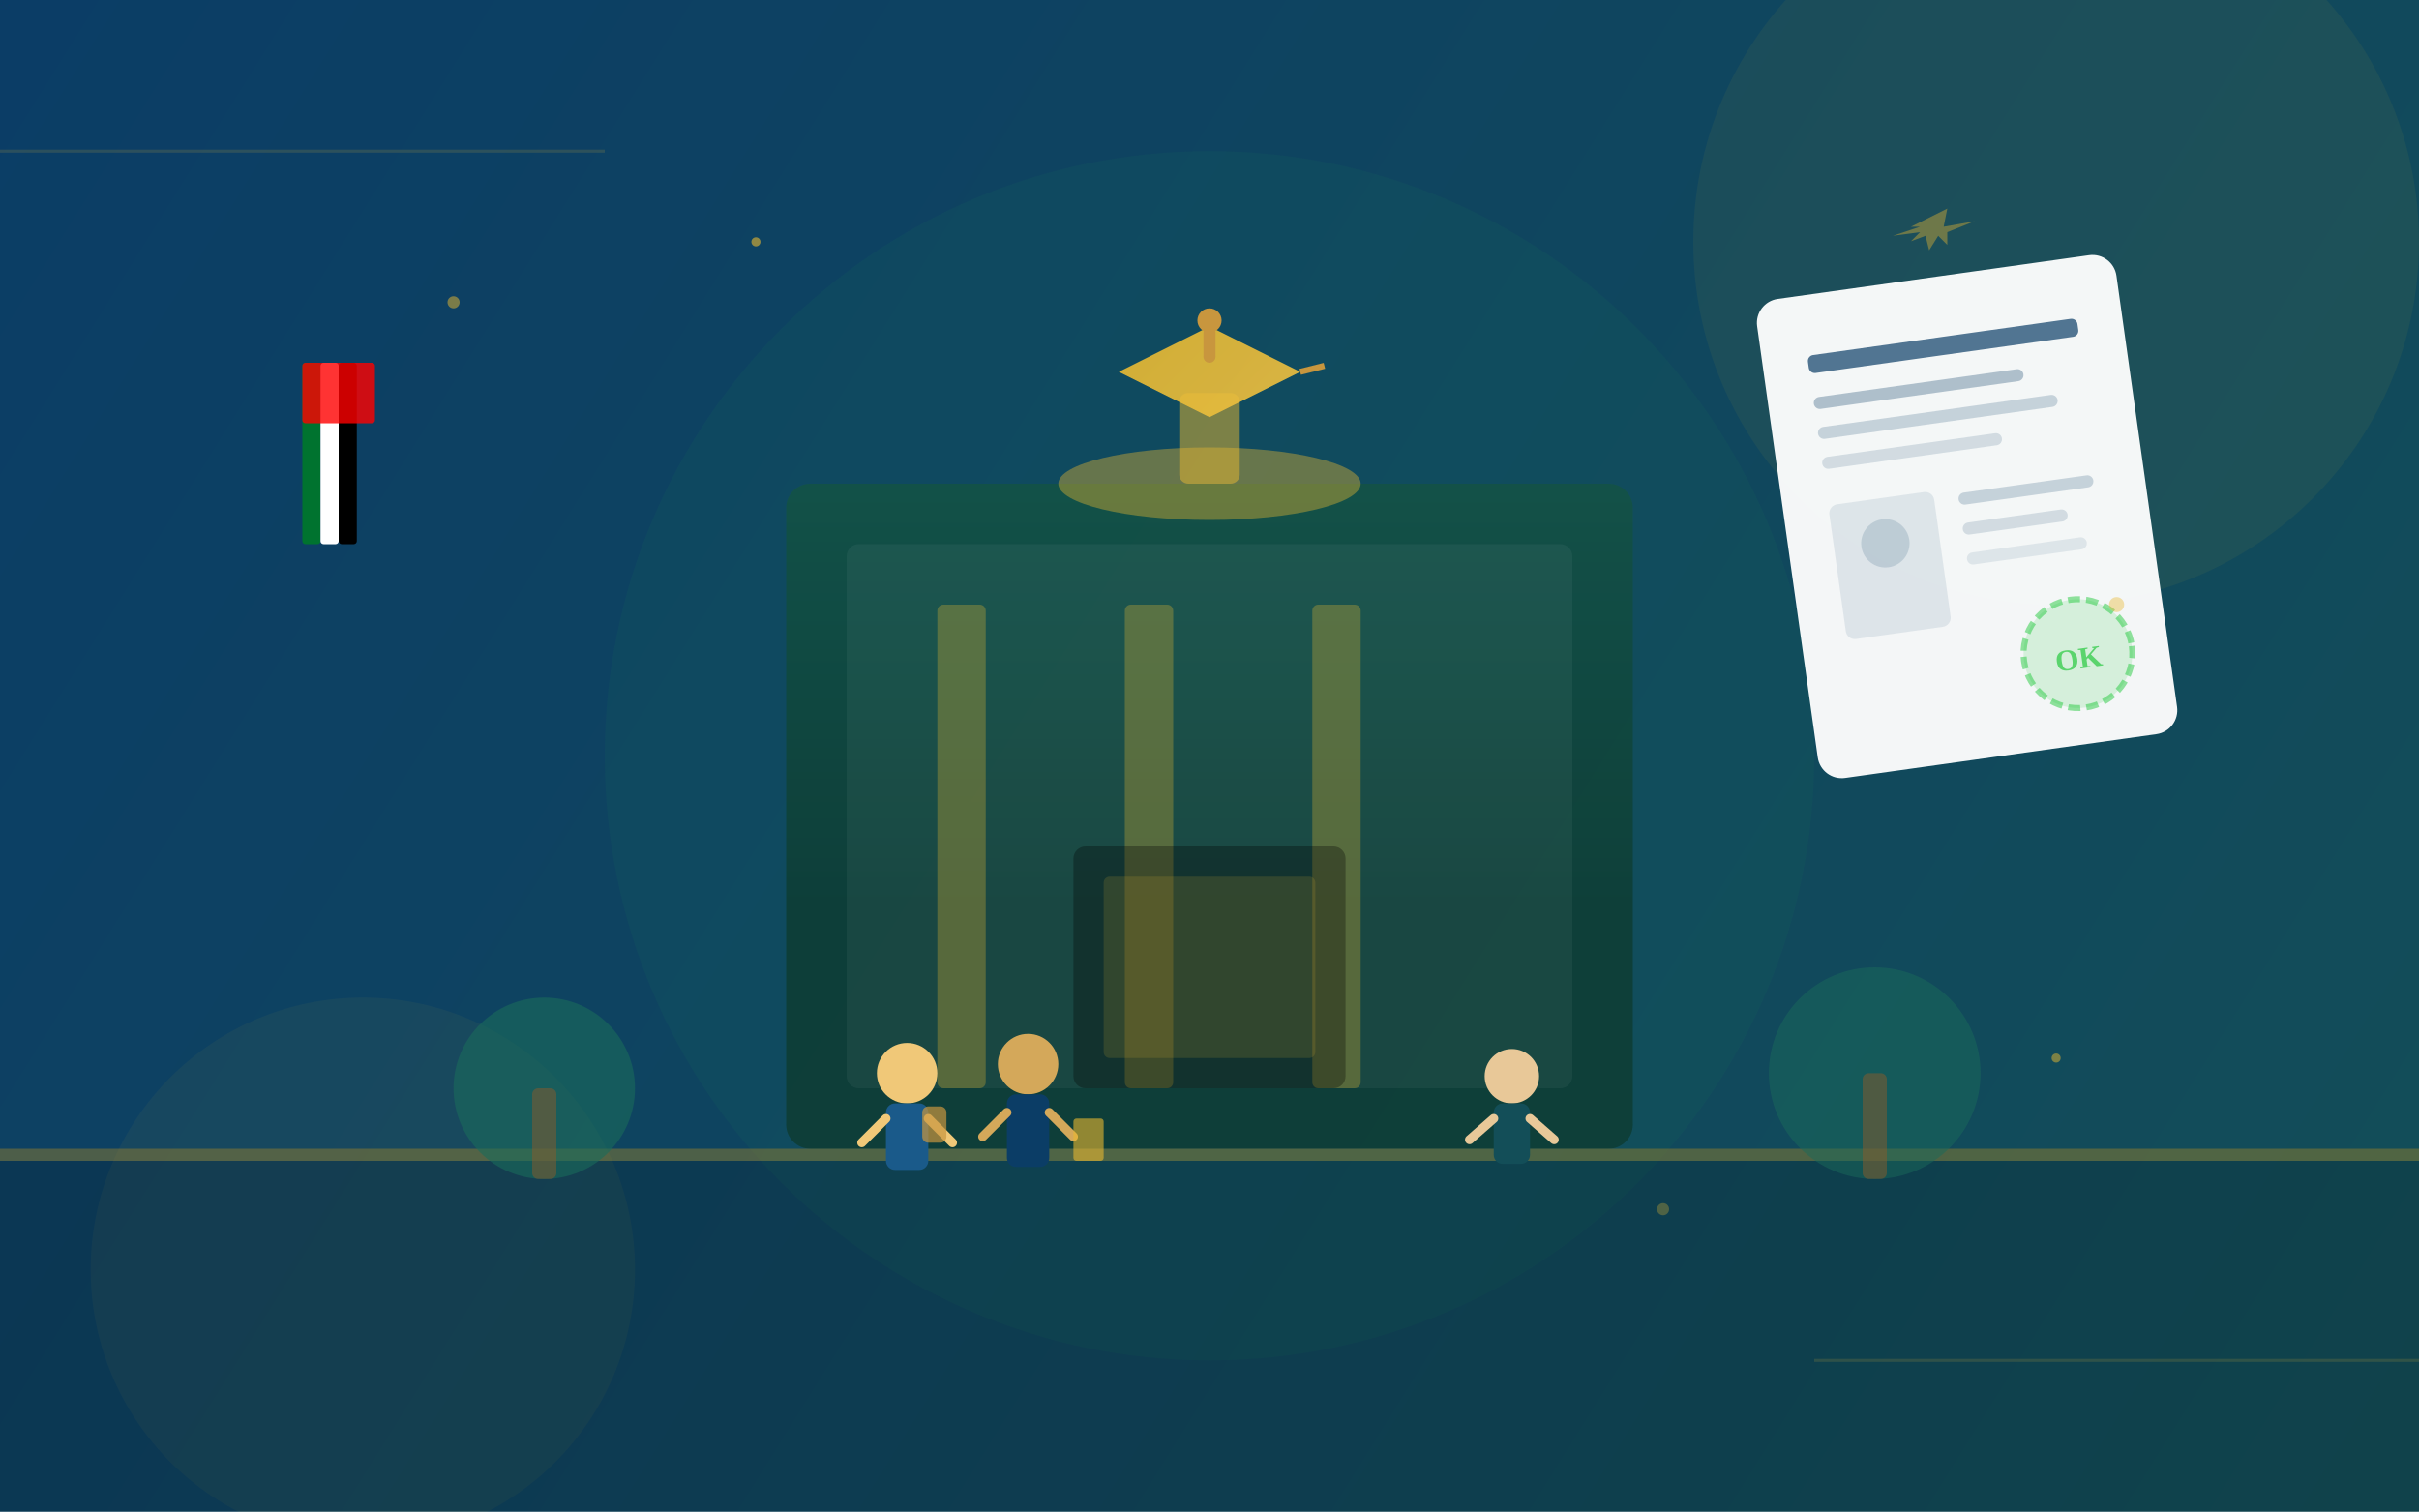
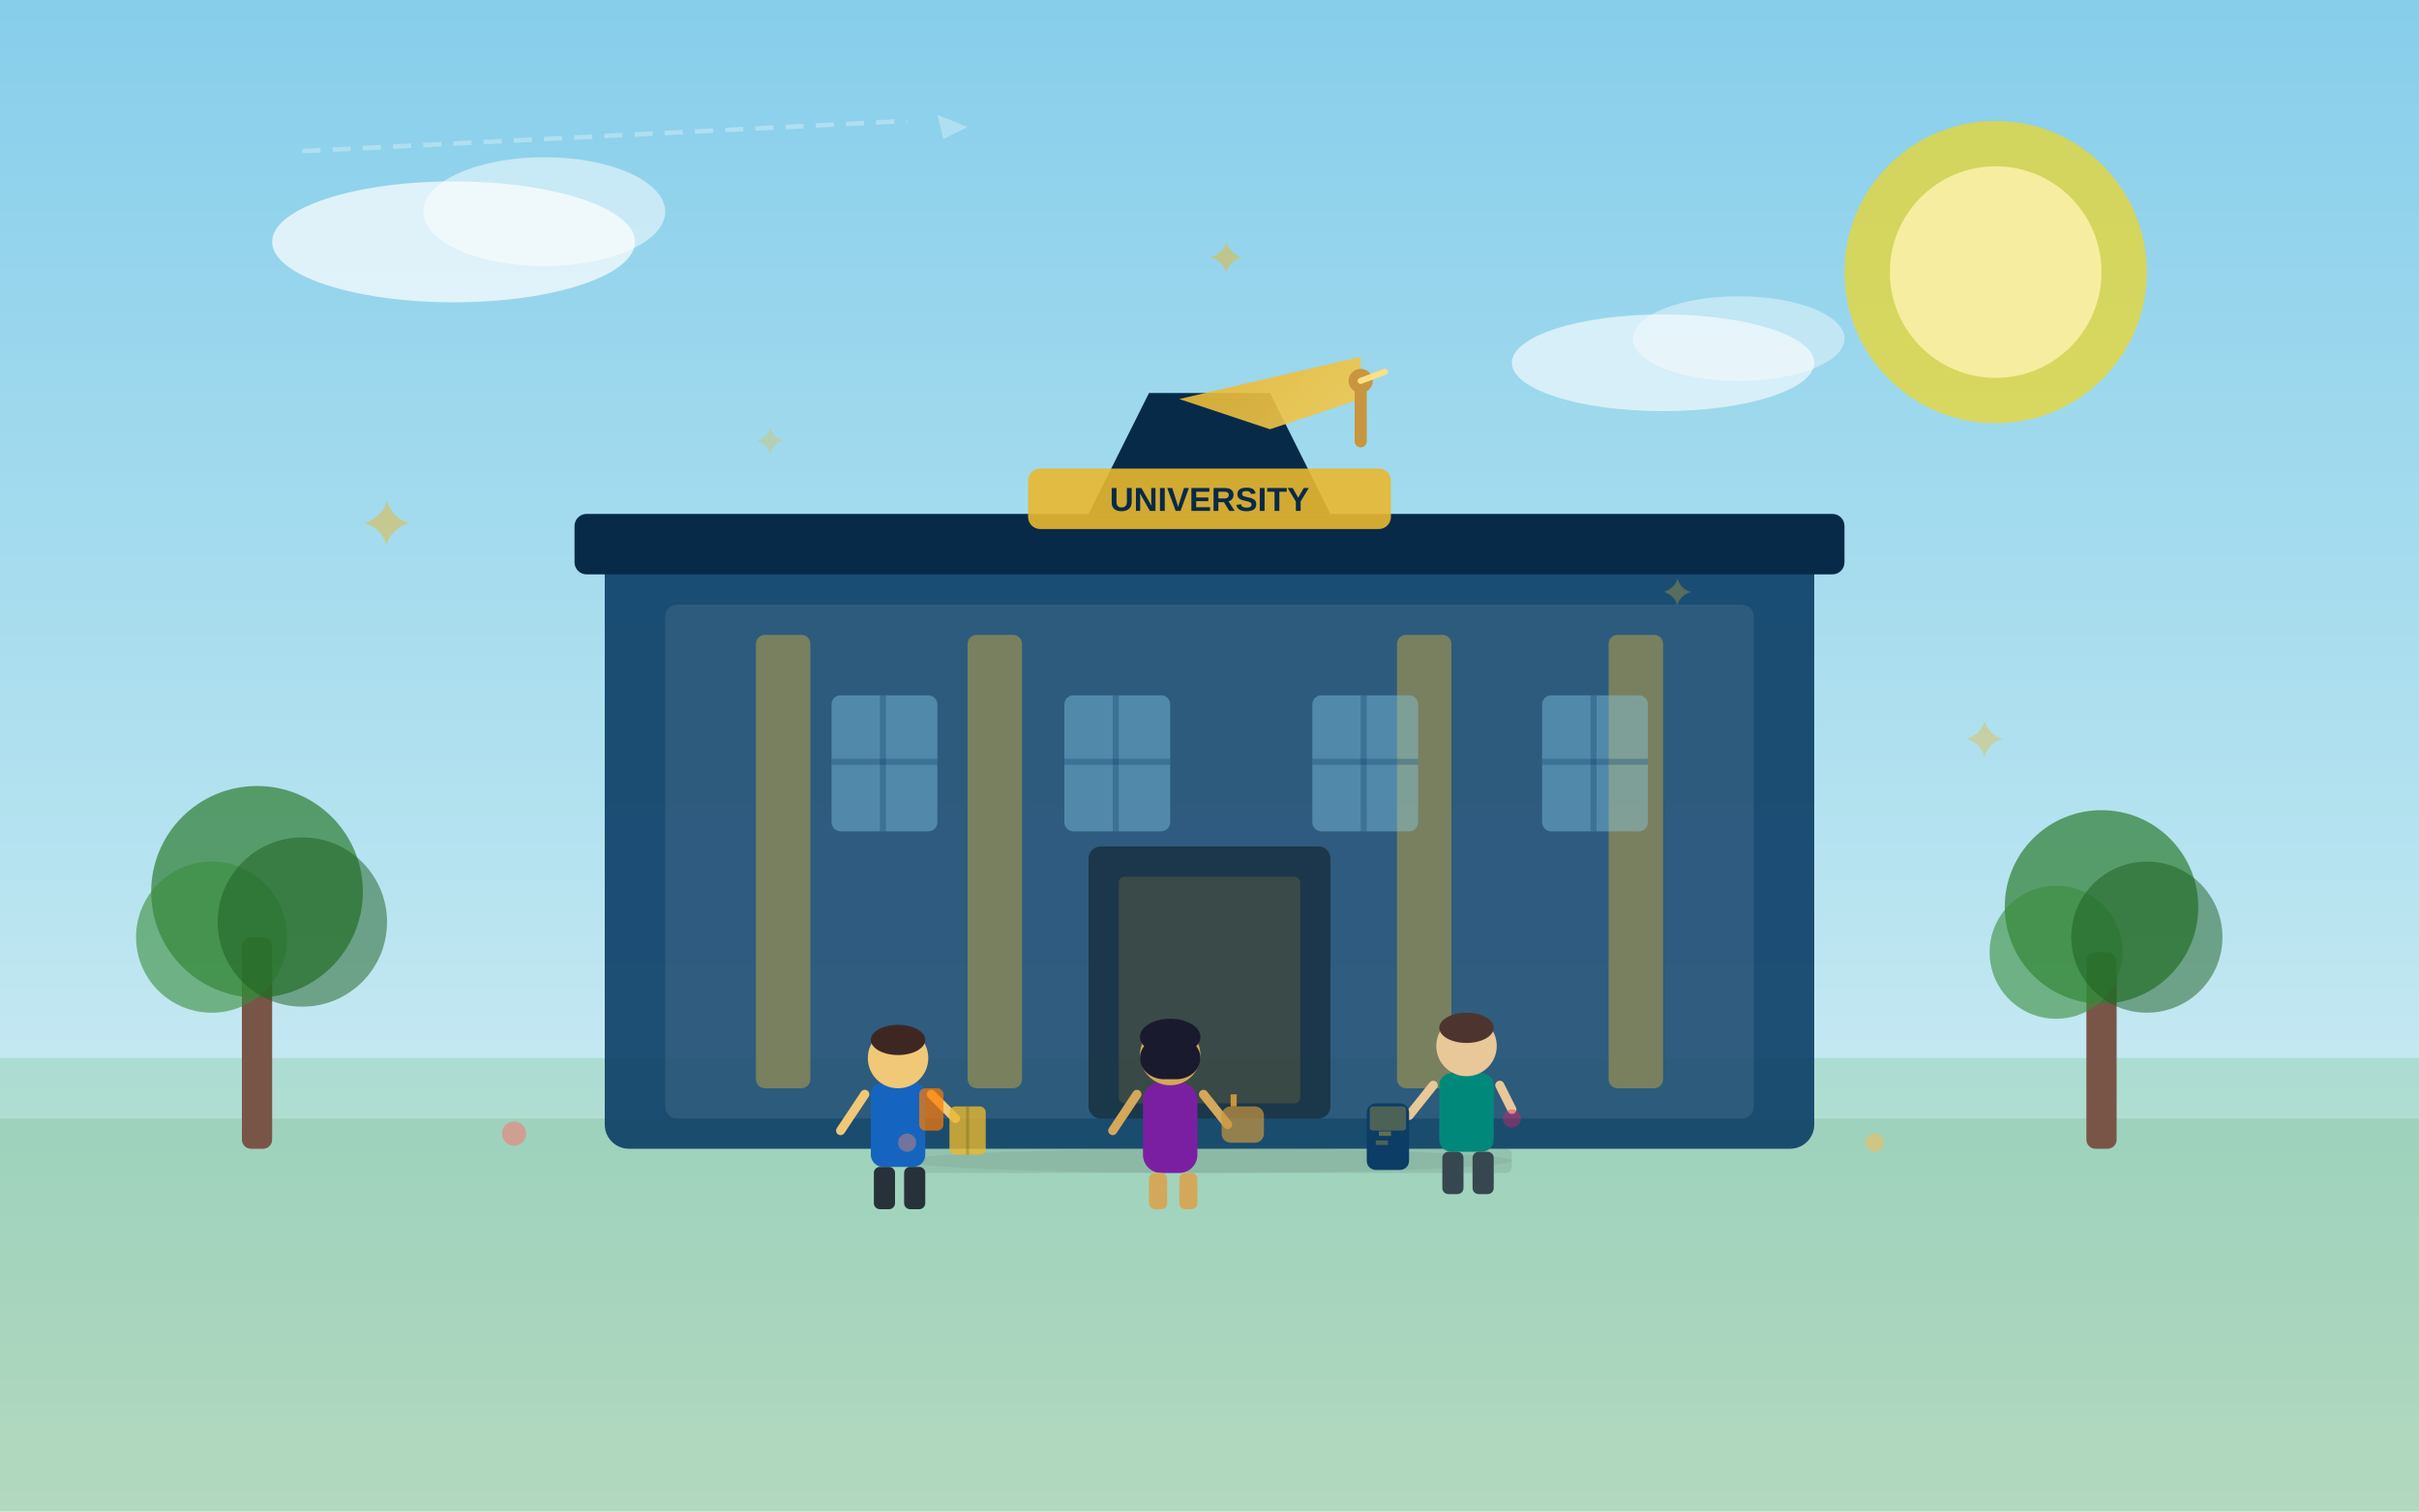
<svg xmlns="http://www.w3.org/2000/svg" viewBox="0 0 800 500" fill="none">
  <defs>
-     <linearGradient id="bg" x1="0" y1="0" x2="800" y2="500" gradientUnits="userSpaceOnUse">
-       <stop offset="0%" stop-color="#0b3d66" />
-       <stop offset="100%" stop-color="#134e58" />
+     <linearGradient id="sky" x1="0" y1="0" x2="0" y2="500" gradientUnits="userSpaceOnUse">
+       <stop offset="0%" stop-color="#87CEEB" />
+       <stop offset="60%" stop-color="#B8E4F0" />
+       <stop offset="100%" stop-color="#E8F4F8" />
    </linearGradient>
-     <linearGradient id="gold" x1="0" y1="0" x2="200" y2="200" gradientUnits="userSpaceOnUse">
+     <linearGradient id="gold" x1="0" y1="0" x2="100" y2="100" gradientUnits="userSpaceOnUse">
      <stop offset="0%" stop-color="#e8b830" />
      <stop offset="100%" stop-color="#ffe082" />
    </linearGradient>
-     <linearGradient id="building" x1="0" y1="0" x2="0" y2="300" gradientUnits="userSpaceOnUse">
-       <stop offset="0%" stop-color="#1a6b5a" />
-       <stop offset="100%" stop-color="#0d3d35" />
-     </linearGradient>
  </defs>
-   <rect width="800" height="500" fill="url(#bg)" />
-   <rect x="0" y="0" width="800" height="500" fill="url(#bg)" opacity="0.9" />
-   <circle cx="680" cy="80" r="120" fill="rgba(232,184,48,0.06)" />
-   <circle cx="120" cy="420" r="90" fill="rgba(232,184,48,0.05)" />
-   <circle cx="400" cy="250" r="200" fill="rgba(26,107,90,0.15)" />
-   <rect x="260" y="160" width="280" height="220" rx="8" fill="url(#building)" opacity="0.9" />
-   <rect x="280" y="180" width="240" height="180" rx="4" fill="rgba(255,255,255,0.05)" />
-   <rect x="310" y="200" width="16" height="160" rx="2" fill="rgba(232,184,48,0.3)" />
-   <rect x="372" y="200" width="16" height="160" rx="2" fill="rgba(232,184,48,0.3)" />
-   <rect x="434" y="200" width="16" height="160" rx="2" fill="rgba(232,184,48,0.3)" />
-   <rect x="355" y="280" width="90" height="80" rx="4" fill="rgba(0,0,0,0.3)" />
-   <rect x="365" y="290" width="70" height="60" rx="2" fill="rgba(232,184,48,0.15)" />
-   <ellipse cx="400" cy="160" rx="50" ry="12" fill="rgba(232,184,48,0.4)" />
-   <rect x="390" y="130" width="20" height="30" rx="3" fill="rgba(232,184,48,0.5)" />
-   <g transform="translate(370, 108)">
-     <polygon points="30,0 60,15 30,30 0,15" fill="url(#gold)" opacity="0.9" />
-     <rect x="28" y="0" width="4" height="12" rx="2" fill="#c8963e" />
-     <circle cx="30" cy="-2" r="4" fill="#c8963e" />
-     <line x1="60" y1="15" x2="68" y2="13" stroke="#c8963e" stroke-width="2" />
+   <rect width="800" height="500" fill="url(#sky)" />
+   <circle cx="660" cy="90" r="50" fill="#FFD700" opacity="0.6" />
+   <circle cx="660" cy="90" r="35" fill="#FFF3B0" opacity="0.8" />
+   <ellipse cx="150" cy="80" rx="60" ry="20" fill="white" opacity="0.7" />
+   <ellipse cx="180" cy="70" rx="40" ry="18" fill="white" opacity="0.5" />
+   <ellipse cx="550" cy="120" rx="50" ry="16" fill="white" opacity="0.6" />
+   <ellipse cx="575" cy="112" rx="35" ry="14" fill="white" opacity="0.4" />
+   <rect x="0" y="350" width="800" height="150" fill="#4CAF50" opacity="0.2" />
+   <rect x="0" y="370" width="800" height="130" fill="#388E3C" opacity="0.15" />
+   <rect x="200" y="180" width="400" height="200" rx="8" fill="#0b3d66" opacity="0.9" />
+   <rect x="220" y="200" width="360" height="170" rx="4" fill="rgba(255,255,255,0.08)" />
+   <rect x="190" y="170" width="420" height="20" rx="4" fill="#072a48" />
+   <polygon points="380,130 420,130 440,170 360,170" fill="#072a48" />
+   <rect x="250" y="210" width="18" height="150" rx="3" fill="rgba(232,184,48,0.4)" />
+   <rect x="320" y="210" width="18" height="150" rx="3" fill="rgba(232,184,48,0.4)" />
+   <rect x="462" y="210" width="18" height="150" rx="3" fill="rgba(232,184,48,0.4)" />
+   <rect x="532" y="210" width="18" height="150" rx="3" fill="rgba(232,184,48,0.4)" />
+   <rect x="360" y="280" width="80" height="90" rx="4" fill="rgba(0,0,0,0.4)" />
+   <rect x="370" y="290" width="60" height="75" rx="2" fill="rgba(232,184,48,0.15)" />
+   <rect x="275" y="230" width="35" height="45" rx="3" fill="rgba(135,206,235,0.4)" />
+   <rect x="352" y="230" width="35" height="45" rx="3" fill="rgba(135,206,235,0.4)" />
+   <rect x="434" y="230" width="35" height="45" rx="3" fill="rgba(135,206,235,0.4)" />
+   <rect x="510" y="230" width="35" height="45" rx="3" fill="rgba(135,206,235,0.4)" />
+   <line x1="292" y1="230" x2="292" y2="275" stroke="rgba(11,61,102,0.3)" stroke-width="2" />
+   <line x1="275" y1="252" x2="310" y2="252" stroke="rgba(11,61,102,0.3)" stroke-width="2" />
+   <line x1="369" y1="230" x2="369" y2="275" stroke="rgba(11,61,102,0.3)" stroke-width="2" />
+   <line x1="352" y1="252" x2="387" y2="252" stroke="rgba(11,61,102,0.3)" stroke-width="2" />
+   <line x1="451" y1="230" x2="451" y2="275" stroke="rgba(11,61,102,0.3)" stroke-width="2" />
+   <line x1="434" y1="252" x2="469" y2="252" stroke="rgba(11,61,102,0.3)" stroke-width="2" />
+   <line x1="527" y1="230" x2="527" y2="275" stroke="rgba(11,61,102,0.3)" stroke-width="2" />
+   <line x1="510" y1="252" x2="545" y2="252" stroke="rgba(11,61,102,0.3)" stroke-width="2" />
+   <rect x="340" y="155" width="120" height="20" rx="4" fill="rgba(232,184,48,0.9)" />
+   <text x="400" y="169" text-anchor="middle" font-size="11" font-weight="800" fill="#072a48" font-family="Arial, sans-serif">UNIVERSITY</text>
+   <g transform="translate(390, 118)">
+     <polygon points="0,14 60,0 60,14 30,24" fill="url(#gold)" opacity="0.9" />
+     <rect x="58" y="10" width="4" height="20" rx="2" fill="#c8963e" />
+     <circle cx="60" cy="8" r="4" fill="#c8963e" />
+     <line x1="60" y1="8" x2="68" y2="5" stroke="#ffe082" stroke-width="2" stroke-linecap="round" />
  </g>
-   <rect x="0" y="380" width="800" height="120" fill="rgba(0,0,0,0.15)" />
-   <rect x="0" y="380" width="800" height="4" fill="rgba(232,184,48,0.3)" />
-   <circle cx="180" cy="360" r="30" fill="rgba(26,107,90,0.6)" />
-   <rect x="176" y="360" width="8" height="30" rx="2" fill="rgba(139,90,43,0.5)" />
-   <circle cx="620" cy="355" r="35" fill="rgba(26,107,90,0.5)" />
-   <rect x="616" y="355" width="8" height="35" rx="2" fill="rgba(139,90,43,0.5)" />
-   <circle cx="300" cy="355" r="10" fill="#f0c878" />
-   <rect x="293" y="365" width="14" height="22" rx="3" fill="#1a5a8a" />
-   <line x1="293" y1="370" x2="285" y2="378" stroke="#f0c878" stroke-width="3" stroke-linecap="round" />
-   <line x1="307" y1="370" x2="315" y2="378" stroke="#f0c878" stroke-width="3" stroke-linecap="round" />
-   <rect x="305" y="366" width="8" height="12" rx="2" fill="#c8963e" opacity="0.7" />
-   <circle cx="340" cy="352" r="10" fill="#d4a85a" />
-   <rect x="333" y="362" width="14" height="24" rx="3" fill="#0b3d66" />
-   <line x1="333" y1="368" x2="325" y2="376" stroke="#d4a85a" stroke-width="3" stroke-linecap="round" />
-   <line x1="347" y1="368" x2="355" y2="376" stroke="#d4a85a" stroke-width="3" stroke-linecap="round" />
-   <rect x="355" y="370" width="10" height="14" rx="1" fill="rgba(232,184,48,0.6)" />
-   <circle cx="500" cy="356" r="9" fill="#e8c898" />
-   <rect x="494" y="365" width="12" height="20" rx="3" fill="#134e58" />
-   <line x1="494" y1="370" x2="486" y2="377" stroke="#e8c898" stroke-width="3" stroke-linecap="round" />
-   <line x1="506" y1="370" x2="514" y2="377" stroke="#e8c898" stroke-width="3" stroke-linecap="round" />
-   <g transform="translate(580, 100) rotate(-8)">
-     <rect x="0" y="0" width="120" height="160" rx="8" fill="rgba(255,255,255,0.95)" />
-     <rect x="15" y="20" width="90" height="6" rx="2" fill="#0b3d66" opacity="0.7" />
-     <rect x="15" y="34" width="70" height="4" rx="2" fill="#0b3d66" opacity="0.3" />
-     <rect x="15" y="44" width="80" height="4" rx="2" fill="#0b3d66" opacity="0.2" />
-     <rect x="15" y="54" width="60" height="4" rx="2" fill="#0b3d66" opacity="0.15" />
-     <rect x="15" y="70" width="35" height="45" rx="3" fill="rgba(11,61,102,0.1)" />
-     <circle cx="32" cy="85" r="8" fill="rgba(11,61,102,0.15)" />
-     <rect x="58" y="72" width="45" height="4" rx="2" fill="#0b3d66" opacity="0.2" />
-     <rect x="58" y="82" width="35" height="4" rx="2" fill="#0b3d66" opacity="0.15" />
-     <rect x="58" y="92" width="40" height="4" rx="2" fill="#0b3d66" opacity="0.1" />
-     <circle cx="90" cy="130" r="18" fill="rgba(39,202,64,0.15)" stroke="rgba(39,202,64,0.5)" stroke-width="2" stroke-dasharray="4 2" />
-     <text x="90" y="135" text-anchor="middle" font-size="10" font-weight="bold" fill="rgba(39,202,64,0.7)">OK</text>
+   <rect x="300" y="380" width="200" height="8" rx="2" fill="rgba(0,0,0,0.08)" />
+   <ellipse cx="400" cy="384" rx="100" ry="4" fill="rgba(0,0,0,0.05)" />
+   <g transform="translate(280, 340)">
+     <rect x="8" y="18" width="18" height="28" rx="4" fill="#1565C0" />
+     <circle cx="17" cy="10" r="10" fill="#F0C878" />
+     <ellipse cx="17" cy="4" rx="9" ry="5" fill="#3E2723" />
+     <rect x="9" y="46" width="7" height="14" rx="2" fill="#263238" />
+     <rect x="19" y="46" width="7" height="14" rx="2" fill="#263238" />
+     <line x1="6" y1="22" x2="-2" y2="34" stroke="#F0C878" stroke-width="3" stroke-linecap="round" />
+     <line x1="28" y1="22" x2="36" y2="30" stroke="#F0C878" stroke-width="3" stroke-linecap="round" />
+     <rect x="34" y="26" width="12" height="16" rx="2" fill="#e8b830" opacity="0.8" />
+     <line x1="40" y1="26" x2="40" y2="42" stroke="rgba(0,0,0,0.15)" stroke-width="1" />
+     <rect x="24" y="20" width="8" height="14" rx="2" fill="#ff7b00" opacity="0.7" />
  </g>
-   <g transform="translate(100, 120)">
-     <rect x="0" y="0" width="6" height="60" rx="1" fill="#00732f" />
-     <rect x="6" y="0" width="6" height="60" rx="1" fill="#ffffff" />
-     <rect x="12" y="0" width="6" height="60" rx="1" fill="#000000" />
-     <rect x="0" y="0" width="24" height="20" rx="1" fill="#ff0000" opacity="0.8" />
+   <g transform="translate(370, 338)">
+     <rect x="8" y="20" width="18" height="30" rx="6" fill="#7B1FA2" />
+     <circle cx="17" cy="11" r="10" fill="#D4A85A" />
+     <ellipse cx="17" cy="5" rx="10" ry="6" fill="#1A1A2E" />
+     <rect x="7" y="5" width="20" height="14" rx="8" fill="#1A1A2E" />
+     <rect x="10" y="50" width="6" height="12" rx="2" fill="#D4A85A" />
+     <rect x="20" y="50" width="6" height="12" rx="2" fill="#D4A85A" />
+     <line x1="6" y1="24" x2="-2" y2="36" stroke="#D4A85A" stroke-width="3" stroke-linecap="round" />
+     <line x1="28" y1="24" x2="36" y2="34" stroke="#D4A85A" stroke-width="3" stroke-linecap="round" />
+     <rect x="34" y="28" width="14" height="12" rx="3" fill="#c8963e" opacity="0.7" />
+     <line x1="38" y1="24" x2="38" y2="28" stroke="#c8963e" stroke-width="2" />
  </g>
-   <line x1="0" y1="50" x2="200" y2="50" stroke="rgba(232,184,48,0.15)" stroke-width="1" />
-   <line x1="600" y1="450" x2="800" y2="450" stroke="rgba(232,184,48,0.15)" stroke-width="1" />
-   <g transform="translate(620, 60) scale(0.6)">
-     <path d="M20 25 L40 15 L38 25 L55 22 L40 28 L40 35 L35 30 L30 38 L28 30 L20 33 L25 28 L10 30 L25 25Z" fill="rgba(232,184,48,0.4)" />
+   <g transform="translate(470, 335)">
+     <rect x="6" y="20" width="18" height="26" rx="4" fill="#00897B" />
+     <circle cx="15" cy="11" r="10" fill="#E8C898" />
+     <ellipse cx="15" cy="5" rx="9" ry="5" fill="#4E342E" />
+     <rect x="7" y="46" width="7" height="14" rx="2" fill="#37474F" />
+     <rect x="17" y="46" width="7" height="14" rx="2" fill="#37474F" />
+     <line x1="4" y1="24" x2="-4" y2="34" stroke="#E8C898" stroke-width="3" stroke-linecap="round" />
+     <line x1="26" y1="24" x2="30" y2="32" stroke="#E8C898" stroke-width="3" stroke-linecap="round" />
+     <rect x="-18" y="30" width="14" height="22" rx="3" fill="#0b3d66" />
+     <rect x="-17" y="31" width="12" height="8" rx="1" fill="rgba(232,184,48,0.3)" />
+     <line x1="-14" y1="40" x2="-10" y2="40" stroke="rgba(232,184,48,0.4)" stroke-width="1.5" />
+     <line x1="-15" y1="43" x2="-11" y2="43" stroke="rgba(232,184,48,0.3)" stroke-width="1.5" />
  </g>
-   <circle cx="150" cy="100" r="2" fill="rgba(232,184,48,0.5)" />
-   <circle cx="700" cy="200" r="2.5" fill="rgba(232,184,48,0.4)" />
-   <circle cx="250" cy="80" r="1.5" fill="rgba(232,184,48,0.6)" />
-   <circle cx="550" cy="400" r="2" fill="rgba(232,184,48,0.3)" />
-   <circle cx="680" cy="350" r="1.5" fill="rgba(232,184,48,0.5)" />
+   <rect x="80" y="310" width="10" height="70" rx="3" fill="#795548" />
+   <circle cx="85" cy="295" r="35" fill="#2E7D32" opacity="0.7" />
+   <circle cx="70" cy="310" r="25" fill="#388E3C" opacity="0.6" />
+   <circle cx="100" cy="305" r="28" fill="#1B5E20" opacity="0.5" />
+   <rect x="690" y="315" width="10" height="65" rx="3" fill="#795548" />
+   <circle cx="695" cy="300" r="32" fill="#2E7D32" opacity="0.7" />
+   <circle cx="680" cy="315" r="22" fill="#388E3C" opacity="0.6" />
+   <circle cx="710" cy="310" r="25" fill="#1B5E20" opacity="0.5" />
+   <circle cx="170" cy="375" r="4" fill="#FF6B6B" opacity="0.5" />
+   <circle cx="620" cy="378" r="3" fill="#FFB74D" opacity="0.5" />
+   <circle cx="500" cy="370" r="3" fill="#E91E63" opacity="0.4" />
+   <circle cx="300" cy="378" r="3" fill="#FF8A65" opacity="0.4" />
+   <text x="120" y="180" font-size="20" fill="#e8b830" opacity="0.5">✦</text>
+   <text x="650" y="250" font-size="16" fill="#e8b830" opacity="0.4">✦</text>
+   <text x="400" y="90" font-size="14" fill="#e8b830" opacity="0.5">✦</text>
+   <text x="250" y="150" font-size="12" fill="#e8b830" opacity="0.3">✦</text>
+   <text x="550" y="200" font-size="12" fill="#e8b830" opacity="0.3">✦</text>
+   <line x1="100" y1="50" x2="300" y2="40" stroke="rgba(255,255,255,0.3)" stroke-width="1.5" stroke-dasharray="6 4" />
+   <polygon points="310,38 320,42 312,46" fill="rgba(255,255,255,0.3)" />
</svg>
